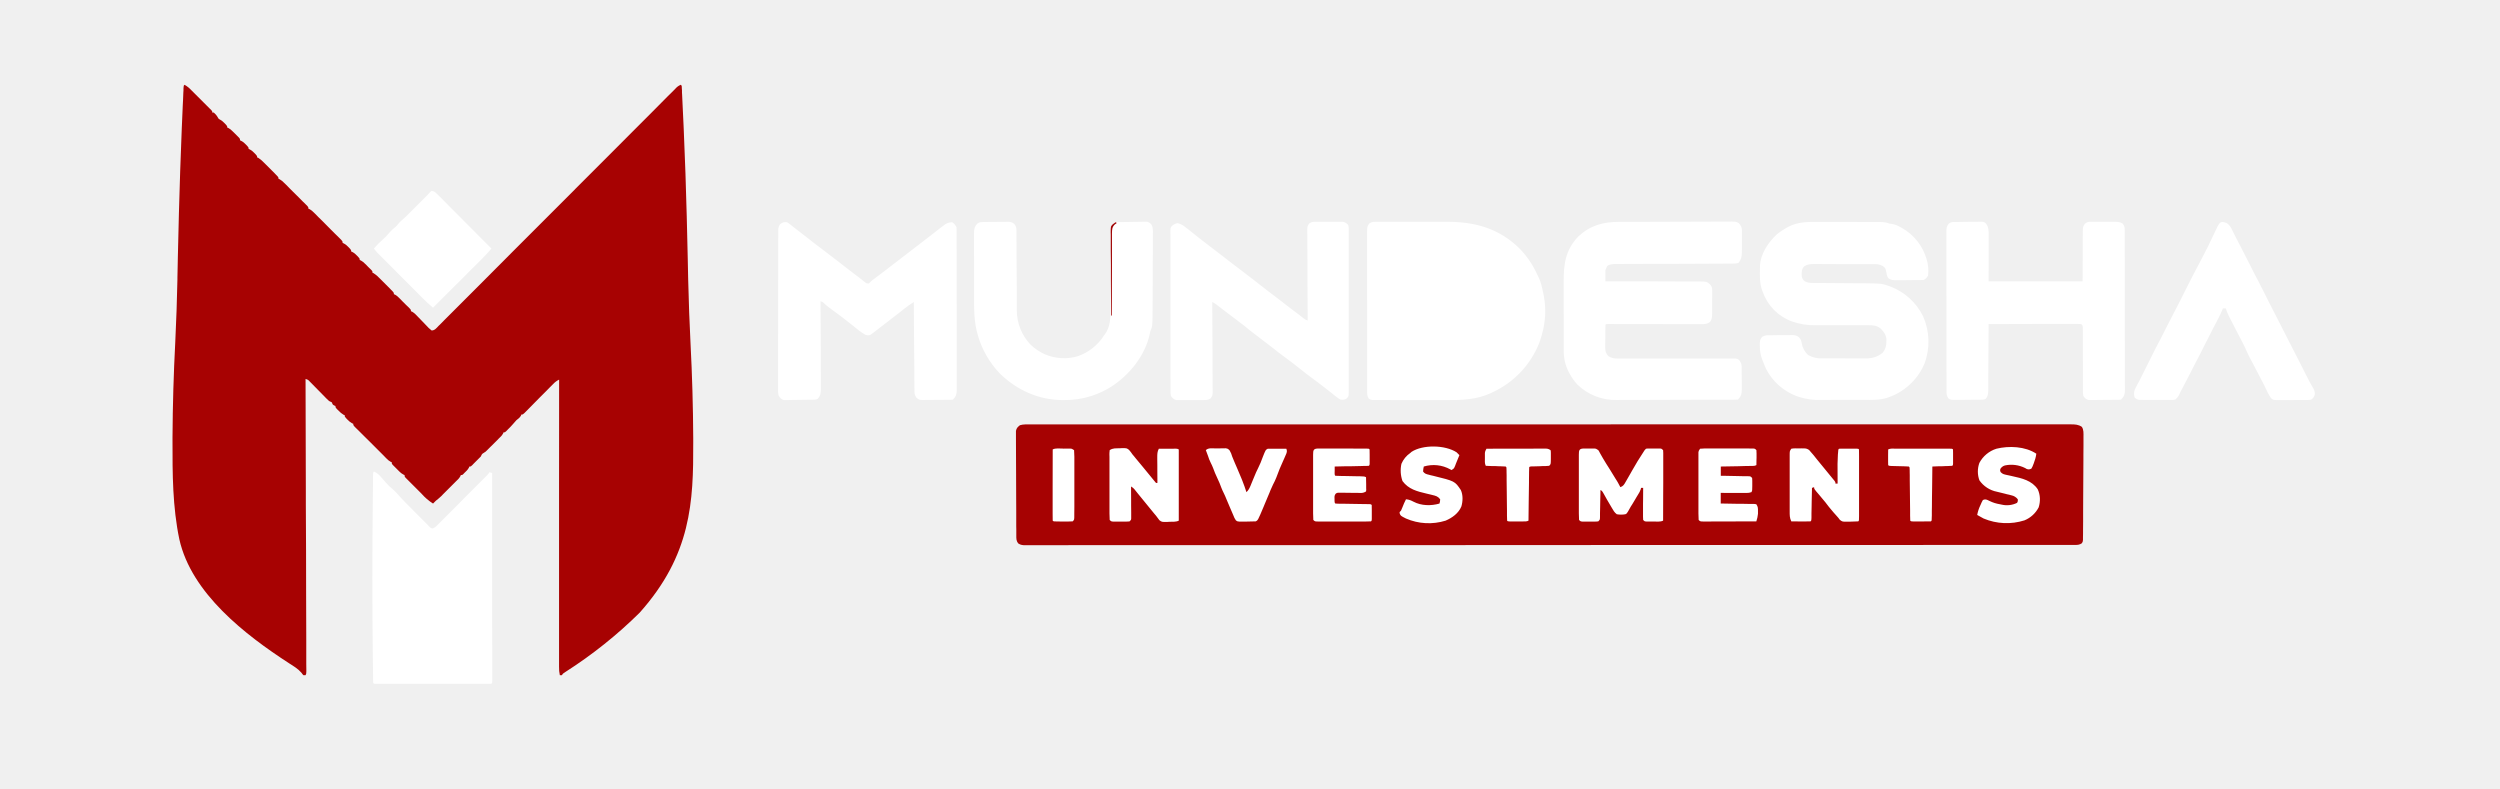
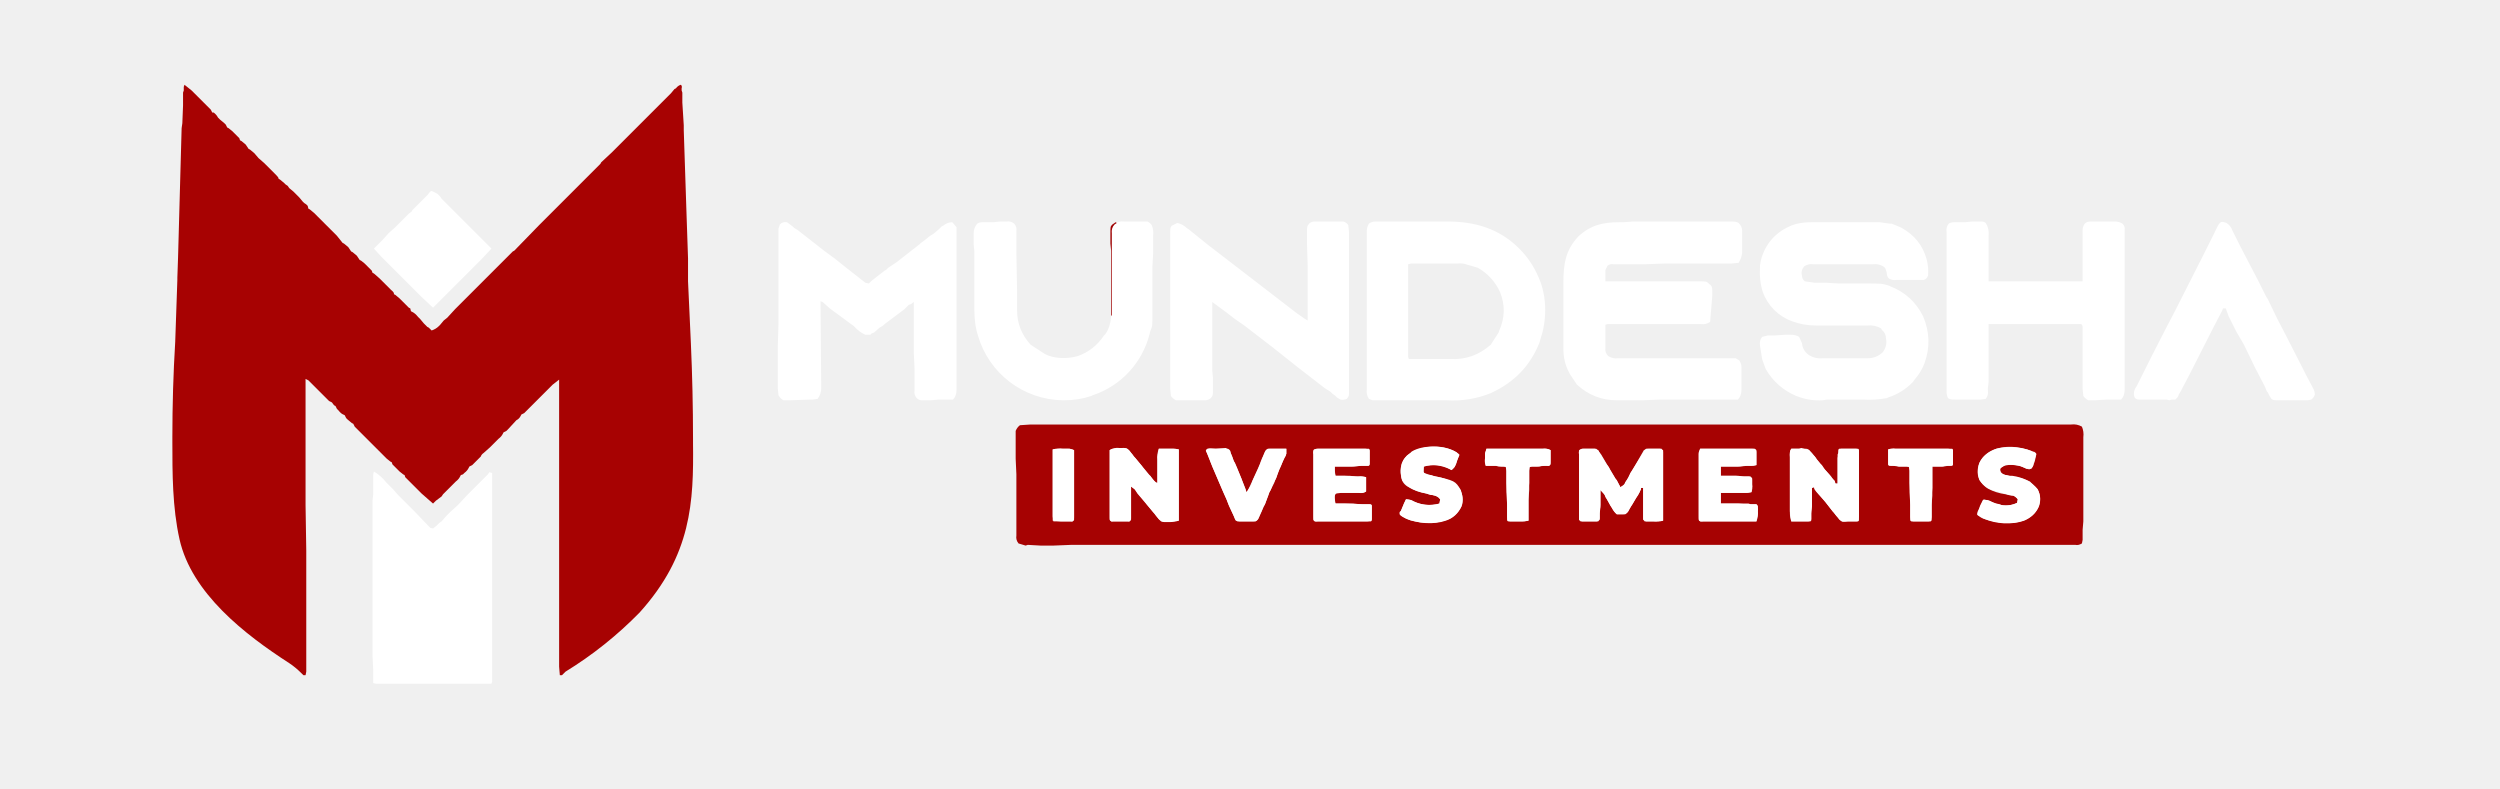
<svg xmlns="http://www.w3.org/2000/svg" viewBox="0 0 3510 1107">
-   <path fill="#a70202" d="M259 119c4 2.2 6.9 4.7 10 8l3.5 3.5L294 152l2.3 2.2c1.7 1.8 1.7 1.8 1.7 3.8h2a23 23 0 0 1 6 7.2c1 1.8 1 1.8 2.8 2.7 2.6 1.3 4.4 3 6.5 5.1l2 2.1c1.7 1.9 1.7 1.9 1.7 3.9l1.8.8c2.3 1.2 3.8 2.6 5.6 4.4l2 1.9 1.9 1.9 2 2 1.8 1.8 1.7 1.7c1.2 1.5 1.2 1.5 1.2 3.5l1.7.8c2.7 1.4 4.5 3 6.6 5.2l2 2.1c1.7 1.9 1.7 1.9 1.7 3.9l1.7.8c2.7 1.4 4.5 3 6.6 5.2l2 2.1c1.7 1.9 1.7 1.9 1.7 3.9l1.6.6a45 45 0 0 1 8.5 7.2l1.7 1.7 9.2 9.2 3.5 3.5 1.6 1.7c3.9 3.9 3.9 3.9 3.9 6.1l1.8.8a26 26 0 0 1 6.1 4.9l2.4 2.3 2.4 2.4 2.5 2.6 5.3 5.3 8.2 8.1 5.1 5.2 2.5 2.4 2.3 2.3 2 2c1.4 1.7 1.4 1.7 1.4 3.7l1.7.7c2.7 1.5 4.6 3.3 6.8 5.5l2.7 2.7 2.8 2.9 3 2.9 6.1 6.1 7.9 8 6 6 3 2.9 6.4 6.4c1.6 1.9 1.6 1.9 1.6 3.9l1.7.8c2.7 1.4 4.5 3 6.6 5.2l2 2.1c1.7 1.9 1.7 1.9 1.7 3.9l1.7.8c2.7 1.4 4.5 3 6.6 5.2l2 2.1c1.7 1.9 1.7 1.9 1.7 3.9l1.8.8c2.3 1.2 3.8 2.6 5.6 4.4l2 1.9 1.8 1.9 2 2 1.9 1.8 1.7 1.7c1.2 1.5 1.2 1.5 1.2 3.5l1.6.6a45 45 0 0 1 8.5 7.2l1.7 1.7 9.2 9.2 3.5 3.5 1.6 1.7c3.9 3.9 3.9 3.9 3.9 6.1l1.8.8c2.5 1.4 4.1 3 6.1 5l2.2 2.2 1.9 2 2.6 2.6 2.4 2.4 1.9 1.8 2 1.9 1.7 1.8c1.4 1.5 1.4 1.5 1.4 3.5l1.6.6c3.2 1.9 5.6 4.4 8.1 7.1l3.3 3.4 5.2 5.4 5 5.2 1.6 1.7 4.2 3.6c4.4 0 7-3.6 9.8-6.5l1.8-1.7 5.9-6 4.2-4.2 11.7-11.7 12.6-12.6 21.9-21.9 22.9-23 1.4-1.4 7.2-7.2 14.7-14.8 1.5-1.5 35-35 1.6-1.6 12.5-12.5 35.8-35.8 1.5-1.6 35-35 1.5-1.5 14.7-14.7 31.5-31.6 23-23 23.8-24 4.2-4.1 5.6-5.6 1.6-1.7a18 18 0 0 1 7.1-4.8c1.5 1.5 1.2 3 1.3 5.2l.2 2.7v3l.2 3.3.5 10.8 1.5 31.7q0 3.4.3 6.8a6464 6464 0 0 1 4.2 121.7l1.4 59.2.6 29 .1 3q1 43.4 3.2 86.7a2829 2829 0 0 1 3.8 133.7v5.5c.3 83.2-2.6 157.6-75.3 239A631 631 0 0 1 794.5 943c-4.4 2.8-4.4 2.8-5.5 5h-3a50 50 0 0 1-1.1-12V685.8L785 533a28 28 0 0 0-8.7 6.5l-1.4 1.4-3 3-4.6 4.7-10 10-11.4 11.6-7.4 7.5-2.5 2.5c-2 1.8-2 1.8-4 1.8l-.7 1.8c-1.7 2.8-3.7 4.1-6.3 6.2l-5.3 6q-3.2 3.7-6.7 7l-2.2 2.3C709 607 709 607 707 607l-.7 1.7c-1.7 3-3.8 5-6.3 7.3l-2.2 2.3-9.7 9.6-3.7 3.7a19 19 0 0 1-5.6 4.5c-2.4 1.2-2.6 2.5-3.8 4.9l-5 5-2.6 2.6-2.4 2.4-2.2 2.3C661 655 661 655 659 655l-.7 1.7c-1.7 3-3.8 5-6.3 7.3l-1.7 1.8C649 667 649 667 647 667l-.7 1.7c-1.7 3-3.8 5-6.3 7.3l-4 4-14 14-2.5 2.6a98 98 0 0 1-7.5 6.4l-4 4a73 73 0 0 1-16.3-14l-12-12-4.5-4.5-2.2-2.2-2-2-1.8-1.8C568 669 568 669 568 667l-1.8-.8a23 23 0 0 1-5.7-4.4l-1.8-1.8-2-2-2-2-1.8-1.8-1.7-1.7C550 651 550 651 550 649l-1.8-.8a22 22 0 0 1-5.6-4.5l-1.7-1.7-1.9-2-5-5-3.2-3.2-1.6-1.6-10.6-10.6-7.5-7.4-5.4-5.4-2.8-2.8q-1.4-1.2-2.7-2.6l-2.4-2.4c-1.8-2-1.8-2-1.8-4l-1.7-.7a28 28 0 0 1-6.6-5.3l-2-2.1C484 585 484 585 484 583l-1.7-.7a31 31 0 0 1-7-5.8l-2.5-2.4C471 572 471 572 471 570l-2-.8c-2-1.2-2-1.2-3-4.2l-4-2-3.2-3-1.8-1.8-1.9-2-2-2-16.3-16.6-1.8-1.8-1.5-1.6C432 533 432 533 429 532v2.7l.4 155.4v18.7l.3 64 .1 61.6.2 64.3v33.8l.1 6.8v3.8c-.1 2.9-.1 2.9-1.1 4.9h-3c-1.3-1.4-1.3-1.4-2.7-3.4-4.9-5.7-11.2-9.4-17.5-13.4-61.4-39.8-137-98.1-154-174-9.5-45.2-9.7-92.1-9.6-138v-5.5q.4-67 3.9-134 2.1-43.5 3-87V390l.6-29 1.5-61.9q1.6-59.4 4-118.7l.3-6.8 1.1-25.6.4-7.6.4-10.3.2-3v-2.8l.2-2.4c.2-1.8.2-1.8 1.2-2.8" />
-   <path fill="#a60202" d="M1447 595.9h625l211.5-.1h624.3c5.5 0 10.4.2 15.1 3.5 2.8 4 2.3 9.5 2.3 14.2v12.8l-.1 12.3v7.7l-.3 51.8-.1 21.4v12.8l-.1 12v4.5l-.1 6v3.4c-.4 2.8-.4 2.8-1.7 4.6-3 2-5.5 2.3-9 2.3H2746l-134.2.1h-331.6l-371 .2h-405.5l-24.8.1h-38.7c-4.2 0-6.6-.1-10.3-2.3-3.2-3.6-3-6.8-3-11.4v-8.4l-.1-4.6v-20.2l-.1-21.6-.1-31-.1-21.7-.1-29.7V605c.8-4 2.4-5.5 5.6-8 4.9-1.5 10-1.1 15-1.1" />
-   <path fill="#fff" d="M1930.6 311.4h101.7c39 0 72.8 9.6 101 37.4a126 126 0 0 1 24.9 36.5l2 4.1c3.4 6.8 4.8 14.2 6.4 21.6l1 5a116 116 0 0 1-2.6 53l-.8 3q-1 3.6-2.2 7l-1 2.7a128 128 0 0 1-66 69.3l-2 1c-19.7 9.1-40.7 9.9-62 9.7h-73l-9-.1h-22.5c-2.5-.6-2.5-.6-4.8-2-2.6-4-2.3-7.6-2.2-12.2v-95.1l-.1-34.8V324c0-4.3.2-6.3 2.8-10a12 12 0 0 1 8.4-2.5M525 662c6.9 2.8 11.6 9.9 16.5 15.3q4.8 5.5 10.4 10 3.3 3 6.2 6.2c7.2 8.4 15.2 16.1 23 24l18 18.1 4.8 4.9c2.1 1.5 2.1 1.5 4 1.3 2.4-1 3.6-2 5.5-3.8l2-2 2-2 2.3-2.3 7.3-7.4 5-5 10.7-10.7 13.7-13.8 10.5-10.5 5-5 7-7.1 2.2-2.1 2-2 1.6-1.7c1.3-1.4 1.3-1.4 2.3-3.4l4 1v215.5l.1 27.2V957c-.1 2-.1 2-1.1 3l-6.4.1H527.7c-2.7-.1-2.7-.1-3.7-1.1l-.2-5.8v-3.8l-.1-4.3v-4.5l-.3-20.8q-1.2-108.6 0-217l.1-8.8.2-13.3v-11.4l.1-3.6c.2-2.7.2-2.7 1.2-3.7m1748.2-350.5h29.1l61.6-.2a4351 4351 0 0 1 60.3-.2c13.1-.1 13.1-.1 17.2 2.3 2.7 3 4.3 6.1 4.3 10.2v22.9l-.1 5.7v2.6c-.1 5.9-1.1 9.4-4.6 14.2-3.5 1.2-6.3 1.1-10 1.1h-9.4l-5.2.1h-11.2l-17.6.1-50.2.2h-27.7l-17.5.1h-11l-5 .1h-10.8c-3.3.3-5.5.8-8.4 2.3-1.3 2-1.3 2-2 4l-1 2v16h2.2a13366 13366 0 0 1 112.8.2h17.1c9.9.1 9.9.1 14.2 3.5 2.5 2.6 3.6 4.5 3.6 8.2v8.8l-.1 16.4v9.3c-.2 4.6-.3 7-3 10.7-4.2 3-7.5 3-12.6 3H2354l-29.6-.1h-54.5l-5.9-.1h-6.6c-2.3.1-2.3.1-3.3 1.1l-.2 8.2v7.8l-.2 13.1v2.4c0 5.3.8 8.4 4.4 12.5 4.6 2.8 8 3.4 13.4 3.4h165.4c3.2.6 3.2.6 5.6 3 2 3.2 2.7 5 2.8 8.7v8.1l.1 6 .1 9v8.6c0 6.2-1 9.7-5.4 14.2l-7 .2h-39.4l-25.6.1-36.7.1-25.8.1h-29.9l-5.3.1a77 77 0 0 1-56-21.9A74 74 0 0 1 2204 525l-1.2-2a65 65 0 0 1-7.3-32.5v-23.1l-.1-42v-29.3c-.2-25 2.5-45.4 20.6-64.1 16.7-15.6 34.8-20.5 57.2-20.5m284.2.1h42.4l17.9.1h21.3c5.1 0 9.2.4 14 2.3l3.4.4c4.4.7 7.8 2.3 11.8 4.5l2.2 1.2A74 74 0 0 1 2705 364a56 56 0 0 1 2 23c-1.8 2.7-3 4.5-6 6l-4.4.2h-8.7l-6.4.1-9.8.1h-9.2c-4.3 0-6.8 0-10.6-2.3-2.4-2.6-2.8-4.5-3.3-8-1.4-6.6-1.4-6.6-4.7-9.3-4.9-3-8.6-3-14.2-3h-51.2l-20.4-.1h-12c-5.1 0-8.7.5-13.1 3.3-3.7 3.9-3.5 8.3-3.4 13.4.5 3.6 1.6 5.3 4.4 7.6 4.5 2.4 8.8 2.3 13.8 2.3h11.4l6 .1 16 .1 25.7.2h8.8c26 .3 26 .3 36.2 3.8l2.3.8A85 85 0 0 1 2700 444a88 88 0 0 1 2.1 66.2A80 80 0 0 1 2688 533l-2.5 2.7A84 84 0 0 1 2651 558l-2.2.8c-10.6 3.1-21.4 2.7-32.4 2.6h-37.8l-13.5.1h-6.5a91 91 0 0 1-33.6-4.5l-3.2-1.1a80 80 0 0 1-42.5-38.4L2475 507l-1-2.5a54 54 0 0 1-3.2-19.2c-.1-4.9-.2-8.4 3.2-12.3 2.9-1.7 5-2.3 8.4-2.3h5.4l2.9-.1 15.3-.1h6l2.7-.1c4.4 0 7.4.2 10.9 3 2.7 2.9 3.3 4.5 4 8.4a29 29 0 0 0 8.9 16.6 36 36 0 0 0 20.8 4.7h24.3l13.1.1h25.6c8-.5 14.7-2.8 21-8 5-6.2 5.3-11.8 5.2-19.5-.7-5.4-2.9-8.8-6.5-12.7l-1.3-1.5c-5.5-4.7-11.4-5-18.3-4.9h-72.8a93 93 0 0 1-34-5.4A68 68 0 0 1 2475 410l-1-2.5c-3.7-10.2-3.2-20.8-3-31.5v-2.7c.8-17.2 11.6-32.9 23.7-44.3q6.2-5.1 13.3-9l2.5-1.4c14.8-8 30.6-7 47-7M1105 312q4.2 2.6 8 5.9l2.3 1.8 4.6 3.6 8.8 6.8 13.4 10.5q7.6 6 15.4 11.7l14.1 10.8 2.7 2 12.8 10 13 10q7.7 5.7 15.2 11.8c1.7 1.1 1.7 1.1 4.7 1.1l4-4a199 199 0 0 1 10.3-7.7l9.8-7.5 3.3-2.5 8.1-6.3 3.3-2.5 32.5-25 1.6-1.2 3.2-2.5 9.6-7.4 4.8-3.7 7.6-6 4.3-3.3 2-1.5c4-3.2 7.2-4.9 12.6-4.9a20 20 0 0 1 6 7l.1 9.1v19.6l.1 18.8v54.9l.1 69v56.8c0 6-1 9.4-5.3 13.8-2 .3-2 .3-4.5.3h-6l-3.2.1h-6.7l-10.2.1h-6.5l-3 .1c-7.2 0-7.2 0-11-3-2.6-3.6-3-5.4-3-9.8v-3.3l-.1-3.7V538l-.1-10.5v-10.9l-.2-20.6-.2-23.6-.3-48.4-4.3 2.9-2.5 1.6a87 87 0 0 0-6.7 5q-7.7 6.3-15.7 12.3l-11.6 9-2.4 1.8-4.5 3.5-8.7 6.7-2.3 1.7-2.1 1.5c-2.8 1.3-4.3.9-7.2 0-5.8-3.1-10.9-7.4-16-11.6a791 791 0 0 0-33.8-25.8q-5.5-4-10.2-8.6l-3-1v2a15942 15942 0 0 1 .5 116.3v3.6c0 6.3-.1 10.4-4.5 15.1-2.4 1.2-3.9 1.2-6.5 1.2h-3l-29.6.4-3 .1h-5.5c-3.6-1-5.6-3.5-7.4-6.7q-.9-4.8-.6-9.7v-58.2l.1-33.2v-44.7l.1-34.5v-37l.1-9.3V321c.4-2.4 1-4 2.3-6 3.4-2.6 5.7-3.7 10-3m740.8-.6h39.9c3.4.8 4.9 2 7.3 4.6.8 3.2.7 6.3.6 9.6v224.6c0 6.2 0 6.2-3 9.4-3.2 1.7-5 2-8.6 1.4-2.5-1.4-2.5-1.4-5-3.3l-2.9-2.2-3.1-2.5-3.4-2.7-7.1-5.6-12.2-9.3Q1834 525 1820 513.7q-7.5-6-15.4-11.7-9.6-7-19-14.6l-20.9-16a427 427 0 0 1-18-14.2l-12.7-9.7-13-9.8c-15-11.7-15-11.7-19-13.7v2l.4 73.2V520l.1 11v12.3l.1 3.7c0 8.2 0 8.2-2.8 12.2a12 12 0 0 1-7.7 2.4l-2.9.1h-37.8c-3.7-1-5-2.7-7.4-5.7q-.9-4.7-.6-9.6v-12.6l-.1-7V337.9q-.1-4.7 0-9.3l-.1-2.8c.1-5.9.1-5.9 2-8.5 2.7-2.2 4.7-3.3 8-4 5.5 1 8.8 3.8 13 7.1l2.6 2q7.8 6 15.4 12.3 5.1 4.1 10.4 8 12.3 9.2 24.4 18.7 9.4 7.5 19 14.6a2807 2807 0 0 1 42.2 32.6l9.9 7.5 10.2 7.8q10.2 8.1 20.9 16l2.4 1.8 7.3 5.7c2.1 1.6 2.1 1.6 5.1 2.6v-2l-.3-49.8v-24l-.2-32v-12.4l-.1-3.7c0-8.3 0-8.3 2.8-12.4 2.9-1.8 4.3-2.3 7.6-2.3m897.8.3h2.8l12.6-.2 10-.1h6.3l3-.1c6.7 0 6.7 0 9.4 1.9 4.7 5.1 4.4 11.4 4.4 18v28.7l-.1 35.1h132l.2-50.9V332l.1-7.3v-2.1c.1-3.8.6-5.5 3-8.5 2.8-2.2 4-2.7 7.5-2.7h34.6c4.3.1 7 .2 10.7 2.4 2.6 3 3 5.4 3 9.2v24.8l.1 18.8v88.9l.1 35v44.8l.1 12c0 6-1 9.3-5.4 13.7-2 .3-2 .3-4.6.3h-5.9l-3.2.1h-6.7l-16.7.2h-8.5c-3.7-1-5.1-2.5-7.4-5.6q-.9-4.7-.6-9.6v-36.5l-.1-37.7v-8.7c0-6.3 0-6.3-2.3-8.5-2.3-.2-2.3-.2-5.2-.2H2864l-23.6.1-48.4.1v3.8l-.5 77.1V548c-.1 4.8-.3 8.1-3.5 12-2.4 1.2-3.9 1.1-6.6 1.2h-9.1l-6.7.1-10.3.1h-9.5c-7.2 0-7.2 0-10.4-2.2a15 15 0 0 1-2.5-9.2v-24.8l-.1-18.8v-88.9l-.1-35v-56.7c0-4.8.2-8 3.3-11.8 3.1-2.1 4-2.3 7.6-2.3m-1364.1 0h5.7l3-.1h6.4l9.8-.1h6.2l2.9-.1c4.7 0 6.8 0 10.6 3 2.6 3.6 3 5.2 3 9.6v10.3l.1 8v12.5l.4 55.4v25.6A70 70 0 0 0 1447 484a72 72 0 0 0 20 13.4 68 68 0 0 0 46 2.8 71 71 0 0 0 37-29.2l1.6-2.1c7.2-9.8 7.8-23.5 7.8-35.1V326.7c0-8.8 0-8.8 3-11.9l2.6-1.8 1-1 4.3-.2h2.9l29-.4 3-.1h5.4c3 .9 4.6 2.2 6.4 4.6 2.2 4.6 1.7 9.8 1.6 14.7V356l-.2 18.4v25.9l-.1 18v4.3l-.1 14.3v3.6c-.2 17.6-.2 17.6-3.2 24.6l-.8 4c-6.6 30.3-28 56.7-53.5 73.5-8.5 5.4-17 9.4-26.5 12.7l-2.1.7a120 120 0 0 1-38 5.7h-2.1c-33.9-.1-64.4-14-88.4-37.5a129 129 0 0 1-30.5-52.8c-5.8-18.7-5.6-38.5-5.5-57.8v-44.2l-.1-16.8v-24.2c0-6.1.4-9.7 4.5-14.3 3.1-2 3.9-2.3 7.5-2.3M3126 313c4.3 2.8 5.8 5.5 8 10q5.8 11.9 12 23.5 6.7 12.7 13 25.5 5.8 11.8 12 23.3 5.7 10.8 11 21.7l1.5 3 3.3 6.6q5 10 10.2 19.9 6.7 12.7 13 25.5 5.3 10.8 11 21.5 6.7 12.7 13 25.5l2 4 2 4a225 225 0 0 0 9.3 17.2 16 16 0 0 1 2.7 9.6 12 12 0 0 1-5 7.2c-2.5.5-2.5.5-5.3.6h-10.3l-19 .1h-10.7c-7.7 0-7.7 0-10.5-2-1.3-1.5-1.3-1.5-3.2-4.7l-2-3.6-.9-1.9-1-2-2-4.2-1-2.1-5.3-10.2-7.8-15q-4-8-8.4-15.9l-7-15.1-1-2q-4.5-8.9-9.1-17.5l-10-19.4-1-2a71 71 0 0 1-4.5-11.1h-4l-1.2 2.9c-3.4 8-7.6 15.6-11.6 23.2q-6.8 12.9-13.2 25.9-6.3 12.8-13 25.4-4 7.6-7.8 15.3l-9.8 18.8-1.2 2.3-1.2 2.2-2.5 5.3a21 21 0 0 1-5.5 6.7c-2.5.5-2.5.5-5.3.5h-39.3l-3.1-.1h-2.8a10 10 0 0 1-6.5-3.4c-1.7-6.5-.6-10 2.6-15.7l2.2-4.3 1.2-2 4-8 4.9-9.7 1-2 2-4.1 5-10q6.6-13.4 13.7-26.7l8.3-16.4 10.6-20.6q7.5-14.2 14.5-28.5 11.8-23.6 24.3-47a635 635 0 0 0 17-34.3c8.6-18.5 8.6-18.5 17.7-15.7M606 268c3.4.4 5.1 1.8 7.5 4.2l2 2 2.3 2.3 2.4 2.3 13 13.2 12.7 12.7 14.4 14.5L690 349q-6.5 7.7-13.7 14.8l-2.2 2.2-7.3 7.3-5.1 5-13.3 13.4-13.7 13.6L608 432a204 204 0 0 1-16-14.8q-3-3.2-6.4-6.5l-4.5-4.5-11.8-11.8-12-12-19.4-19.5-1.8-1.8-1.6-1.6-4.3-4.3q-2.9-3-5.2-6.2 5.5-6.7 12.1-12.4a71 71 0 0 0 9.2-9.5q4-4.7 8.9-8.4c1.8-1.7 1.8-1.7 3.8-4.2 2.4-3 5.1-5.3 8-7.8q3.7-3.2 7-6.7l3.5-3.5 1.7-1.7 21-21q2.1-2.1 4-4.4zm1617.9 361.7h14.8c2.3.3 2.3.3 5.3 2.3 1.2 1.8 1.2 1.8 2.3 4q4.2 7.6 8.8 15l3.5 5.5 1.7 2.7 7.9 12.9 1.4 2.2 1.3 2.1 1 1.8q1.7 2.9 3.1 5.8c4-1.5 5.2-3.5 7.2-7.1l1.8-3.1 1.9-3.3 3.6-6.3 1.8-3.2a419 419 0 0 1 16.3-26.7c1.4-2.3 1.4-2.3 3.4-4.3 2.2-.3 2.2-.3 5-.3h14.8c2.2.3 2.2.3 4.2 2.3.2 1.8.2 1.8.2 4v42l-.1 17.9-.1 35.1c-4.1 2-9.5 1.2-14 1.2h-9.6c-2.4-.2-2.4-.2-4.4-2.2-.2-2-.2-2-.2-4.4v-18.2l.1-6.5.1-15.9h-3l-.3 1.6a30 30 0 0 1-4 8q-.8 1.6-2 3.3l-2 3.4-4 6.7-2 3.1-4 7.1c-1.7 2.8-1.7 2.8-3.7 3.8q-6 1.1-12 0c-3.3-2.4-5-5.5-7-9l-2-3.4a426 426 0 0 1-9.4-16.4l-1.4-2.4c-1.2-1.8-1.2-1.8-3.2-2.8v3.8l-.3 14-.1 6.1-.2 8.7v5.3l-.1 2.3c-.3 1.8-.3 1.8-2.3 3.8-2.5.3-2.5.3-5.6.3h-16.9c-2.5-.3-2.5-.3-4.5-2.3q-.3-4.6-.3-9.2v-82.4c0-6.4.5-8.6 7.2-8.7m-652.2-.3 3-.2c7.1-.1 7.1-.1 10.4 2.4q2.7 3 4.9 6.4l2.3 2.7 2 2.5 10.3 12.4 15 18.3q1.5 2.1 3.4 4.1h2v-3.9l-.1-14.2v-6.2l-.1-8.8v-2.8c0-4.5 0-8 2.2-12.1h20.1l3.3-.1c2.6.1 2.6.1 4.6 1.1v100c-4 2-8.8 1.4-13.2 1.6l-3.1.2c-7.5.1-7.5.1-10.9-2.4q-2.5-3-4.8-6.4l-2.2-2.6-1.9-2.3-21.7-26.6-2.4-3-2-2.5c-1.8-2-1.8-2-4.8-4v1.8l.1 18.2v6.8l.1 9.7v8.5c-.2 2-.2 2-2.2 4-2.6.3-2.6.3-5.8.3h-17.6c-2.6-.3-2.6-.3-4.6-2.3q-.3-4.5-.3-9.2v-79.6l-.1-2.8c0-2.5 0-2.5.4-6.4 4.4-3 8.6-2.5 13.8-2.6m943.2.6c3.6-.7 7.2-.5 10.8-.4l3-.1c7.3 0 7.3 0 11.1 2.2l6.4 7.4 2.3 2.9 2.4 3 4.5 5.5 2.3 2.8 4.5 5.5 6.7 8.2 2.3 2.8 2.3 2.8 2 2.4c1.4 2 1.4 2 1.4 4h3v-2.5c-.2-27.4-.2-27.4.4-38.3l.2-2.2c.3-4.9.3-4.9 1.4-6l6-.1h18.4c2.6.1 2.6.1 3.6 1.1l.1 9.3v84.2c0 6.4 0 6.4-1.1 7.5l-11.2.4h-3.2c-7.8.2-7.8.2-11.4-2.5l-2.2-2.9-3-3.4-3.4-3.8-1.7-2q-5.3-6.1-10-12.5l-9-10.8c-6.9-8-6.9-8-6.9-10.5l-3 1v1.7l-.4 17.9-.1 6.7-.2 9.5v5.9l-.1 2.4c-.2 1.9-.2 1.9-1.2 2.9l-6 .1h-11.5l-9.5-.1c-2.4-4.7-2.3-9-2.3-14.1v-78.6c0-6 0-6 2.3-9.3m-128 0q3.7-.4 7.3-.4h50.2l12.2.1h2.2c4.9 0 4.9 0 7.1 2.3.2 2.1.2 2.1.2 4.8v5.8l-.1 3-.1 7.4c-2.4 1.2-4 1.2-6.6 1.2h-3l-3.1.1h-3.2l-10.2.3-23.9.4v13h3.8l20.1.4 8.7.2h5.3l2.3.1c1.8.3 1.8.3 3.8 2.3.2 1.8.2 1.8.2 4v7.5c0 6.2 0 6.2-1.2 8.5-2.7.9-4.2 1.1-7 1.1h-22l-14.1-.1v15h4.6l16.7.3h7.2l10.4.2h6.3l2.7.1 2.1.4c2.4 3.6 2.3 5.4 2.3 9.7v3.7a48 48 0 0 1-2.3 10.6l-30.8.1H2407l-5.3.1h-9.5c-5 0-5 0-7.3-2.2l-.3-9v-86.1c.3-1.9.3-1.9 2.3-4.9m-536-.3h27.6l24.2.1h14.3c4.8 0 4.8 0 5.9 1.2l.1 7.9v12c-.1 2.1-.1 2.1-1.1 3.1l-4.5.2h-3l-3.1.1-13.5.3h-6.9l-17 .4v6l-.1 3.3c.1 2.7.1 2.7 1.1 3.7l9 .3h2.7l20.2.4h2.6c6.3.2 6.3.2 8.5 1.3l.2 9.9v5.5l.1 2.5-.3 2.1c-3.9 2.6-7 2.2-11.5 2h-5.1l-8.1-.1-7.8-.1h-2.4c-5.7-.1-5.7-.1-7.8 1.5-1.9 2.5-1.6 4.3-1.5 7.3v3c.2 2.4.2 2.4 1.2 3.4l4.7.2h6.3l3.4.1 24.6.4h3.3l3 .1h2.7c2 .2 2 .2 3 1.2l.1 7.9v12c-.1 2.1-.1 2.1-1.1 3.1l-7.3.2h-66.4c-5 0-5 0-7.3-2.2q-.3-4.5-.3-9.2v-82.4c0-6.5.5-8.6 7.4-8.7m194 5.3 4 4-4.9 12-1 2.7-1 2.3c-1.1 2-1.1 2-4.1 4l-1.8-1a48 48 0 0 0-37.2-4c-.7 3.3-.7 3.3-1 7 2.1 3 4.5 3.7 8 4.5l3 .8 3.1.7c30.5 7.5 30.5 7.5 38.9 20 3.2 7 2.9 15.8.8 23-4 9.7-12.9 16-22.2 20a80 80 0 0 1-55.6-3c-7.5-3.8-7.5-3.8-8.8-7l-.2-2 2-2 2-4.7a105 105 0 0 1 5-11.3c4.1.3 7 1.5 10.6 3.4 11 5.8 24.6 6 36.4 2.6.8-2.7.8-2.7 1-6-3-4-6.1-4.9-10.9-6l-2-.5-6.3-1.5c-13.2-3.1-25.2-6.1-33.7-17.6a44 44 0 0 1-1.5-24.2A35 35 0 0 1 1980 636l1.8-1.6c15.9-10.4 47.1-9.8 63.2.6m814 2c-.6 5-2 9.2-3.7 13.8l-.8 2c-.7 2-.7 2-2.5 5.2-2.7 1.2-4 1.4-6.8.3l-1.8-1.1a43 43 0 0 0-28.6-3.7 11 11 0 0 0-6.4 5c-.4 2.5-.4 2.5.7 4.5 2.6 2.7 4.7 3 8.2 3.8l3.8.8 4 .9c13.7 3 27.7 6.1 35.9 18.5 3.7 8 3.9 17 1.3 25.3a39 39 0 0 1-20 18.3 83 83 0 0 1-57.3-2.6l-9-5a53 53 0 0 1 4.3-13.3l1-2.2c.8-2 .8-2 2.7-5.5 2.7-1 3.7-1.1 6.5 0l2.7 1.3c4.9 2.4 9.4 3.8 14.8 4.7l2.4.5a32 32 0 0 0 21.6-2.5c1.2-2.4 1.2-2.4 1-5a15 15 0 0 0-9.1-5.6l-3-.8-3.2-.7-3-.8-11-2.7a39 39 0 0 1-24.6-16 36 36 0 0 1-.1-24.4 41 41 0 0 1 24-20c17.6-4.3 40.4-3.4 56 7m-1151.7-7.4 13.6-.2c3.1.6 3.1.6 5.5 3q2.4 4 3.6 8.6l2.4 5.8 1.2 2.9 3.3 7.6q3.3 7.3 6.2 14.7l1 2.5q3.3 8.3 5.9 16.5c3-2.8 4.3-5.6 5.9-9.4l.8-2 2.3-5.6c4.8-11.6 4.8-11.6 7.5-17q3.6-7.2 6.3-15c4.1-10.4 4.1-10.4 7.2-12h26c1.1 2.8 1 4 0 6.9l-1.4 3.2-1.6 3.7-1.7 3.8-3.2 7.3-1.6 3.7q-2.5 6-4.6 12-2 5-4.6 9.8l-3.6 8-1.3 3.3-1.4 3.3-5.5 13.1-1.4 3.4c-8 19-8 19-11.1 20.5q-6.4.3-13 .3h-10.3c-2.7-.3-2.7-.3-4.5-1.7a29 29 0 0 1-3.6-7.1q-2.4-6-5.2-12.1l-4.5-10.6q-1.7-4.4-3.8-8.6c-2.4-4.6-4-9.3-5.9-14.1q-1.5-3.7-3.2-7.1-3.3-6.8-5.8-13.9a80 80 0 0 0-3.4-7.5 59 59 0 0 1-3.8-9.6l-3-8c3.6-3.6 9.4-2.4 14.3-2.4m379.7.4 33.9-.1h30.9l5.8-.1h10.5c3.8 0 5.6 0 8.9 2.2.4 2 .4 2 .4 4.5v8.3c-.1 7-.1 7-2.4 9.2-2.7.3-2.7.3-6 .4h-3.7l-3.9.2-7.5.2h-3.3c-2.6.2-2.6.2-3.6 1.2l-.2 7v2.2l-.1 7.3v5l-.2 13.3-.2 13.6-.3 26.6c-2.8 1.4-5 1.1-8 1.1h-18.4c-2.6-.1-2.6-.1-3.6-1.1l-.2-7v-7l-.1-7.5-.2-18.7-.2-15.8v-7.5l-.1-4.5v-2.1c0-4.8 0-4.8-1.2-5.9l-6.2-.3-3.8-.1-4-.2h-4.1l-9.9-.4c-1.7-3.4-1.2-7.2-1.2-10.9v-7c.2-2.4 1-4 2.2-6.1m574.3-.1h74c5.6 0 5.6 0 6.7 1.1l.1 4.9v15c-.1 2.1-.1 2.1-1.1 3.1q-3 .3-6.2.3l-3.8.1-4 .2h-4.1l-9.9.4v2.9l-.3 26.8-.2 13.7-.1 13.3-.1 5.1v7.1l-.1 2.1c0 4.9 0 4.9-1.2 6l-10 .1h-15.3c-2.7-.1-2.7-.1-3.7-1.1l-.2-7v-7l-.1-7.5-.2-18.7-.2-15.8v-7.5l-.1-4.5v-2.1c0-4.8 0-4.8-1.2-5.9l-6.2-.3-3.8-.1-4-.1-7.8-.2-3.5-.1c-2.7-.2-2.7-.2-3.7-1.2l-.1-5v-9.2l.1-7.8c3.2-1.6 6.8-1.1 10.3-1.1m-1168.9 0 3.5-.1h6.5c2.6.2 2.6.2 5.6 2.2q.4 4.5.4 9.2v70.5l-.1 9.1v2.8c0 6.2 0 6.2-2.3 8.4-2.7.2-2.7.2-6 .2h-11.4c-9.5 0-9.5 0-10.6-1.2l-.1-9.3v-37.1l.1-53.6c4.2-2.1 9.8-1.2 14.4-1.2" />
-   <path fill="#9f0202" d="m1566 312 2 1-3 2.3c-3.7 3.7-3.7 7.1-3.8 12.3v47.1l-.1 22.3-.1 46h-1l-.3-48.6v-22.6l-.2-19.7V330l-.1-3.4c0-8.7 0-8.7 3-11.8l2.6-1.8z" />
+   <path fill="#a70202" d="m259 119 10 8 4 4 21 21 2 2 2 4h2q4 3 6 7l3 3 6 5 2 2 2 4 2 1 5 4 2 2 2 2 2 2 2 2 2 2 1 3 2 1 6 5 4 6 2 1 6 5 6 7 8 7 2 2 9 9 3 3 2 2q5 5 4 6l2 1 6 5 2 2 3 2 2 3 6 5 8 8 5 6 2 2 3 2 2 2 1 4 2 1 6 5 3 3 3 3 3 3 6 6 8 8 6 6 3 3 8 10 2 1 6 5 4 6 2 1 6 5 4 6 2 1 5 4 2 2 2 2 2 2 2 2 2 2 1 3 2 1 8 7 2 2 9 9 3 3 2 2q5 4 4 6l2 1 6 5 2 2 2 2 3 3 2 2 2 2 2 2 2 1 1 4 2 1q4 2 8 7l3 3 5 6 5 5 2 1 4 4q6-2 10-6l2-2 5-6 5-4 11-12 13-13 22-22 23-23 1-1 7-7 15-15 2-1 35-36 1-1 13-13 35-35 2-2 35-35 1-2 15-14 32-32 23-23 24-24 4-4 5-6 2-1q3-4 7-5 2 2 1 5v3l1 3v14l2 32v7l4 121 2 59v32l4 87q3 67 3 134v5c1 84-2 158-75 239q-47 48-104 83l-5 5h-3l-1-12V533l-9 7-1 1-3 3-5 5-10 10-11 11-8 8-2 2-4 2-1 2q-2 4-6 6l-12 13-2 2-4 2-1 2q-2 4-6 7l-2 2-10 10-9 8q-3 2-4 5l-5 5-3 3-2 2-2 2-4 2-1 2q-2 4-6 7l-2 2-3 1-1 2q-2 4-6 7l-4 4-14 14-2 3-8 6-4 4-16-14-12-12-5-5-2-2-2-2-2-2-1-3-2-1-5-4-2-2-2-2-2-2-2-2-2-2-1-3-2-1-5-4-2-2-2-2-5-5-3-3-2-2-10-10-8-8-5-5-3-3-3-3-2-2-2-4-2-1-6-5-2-2-2-4-2-1q-3-1-7-6l-2-2-2-4-2-1-3-4-4-2-3-3-2-2-2-2-2-2-16-16-2-2-2-2-4-2v177l1 64v170l-1 5h-3l-3-3q-8-8-17-14c-62-40-137-98-154-174-10-45-10-92-10-138v-5q0-68 4-134l3-87v-3l1-29 5-181 1-7 1-25v-18l1-3v-5z" />
+   <path fill="#a60202" d="M1447 596h1461q8-1 15 3 3 7 2 15v118l-1 12v14l-1 5q-5 3-9 2H1504l-25 1h-18l-18-1-3 1-10-3q-4-5-3-11v-86l-1-22v-39q2-5 6-8zm528 44q-11 12-8 28 1 10 9 15 13 8 27 10l3 1 5 1c8 2 8 2 11 6l-1 6a51 51 0 0 1-40-5l-7-1-3 6-1 3-5 12a41 41 0 0 0 22 10q25 6 49-4 12-7 17-20 3-13-6-25-14-12-32-14l-16-5v-9a46 46 0 0 1 39 5q5-4 7-10l1-4 1-3 2-5c-20-16-55-14-74 2m809 2q-9 11-7 25 3 12 14 19 11 6 25 8l8 2h3q4 2 6 5l-1 5q-15 7-31 1l-8-4-8-2-3 7-1 2c-5 9-5 9-5 12q4 5 11 7c18 5 40 9 58 0q13-6 18-19 4-13-3-24l-8-8-2-2q-10-5-21-6l-3-1-10-2-3-1q-3-1-5-5 0-3 2-5c8-5 18-3 26-2l9 4 4 1q5-1 6-7l1-2 1-3 2-9q-1-4-5-4l-2-1-3-1-3-1c-20-6-47-6-62 11m-1306-11v94l1 7h24q3 1 5-2v-98q-4-2-9-2h-10zm80 1v92c0 6 0 6 2 8h23q3 1 5-2v-47c7 5 7 5 9 9l11 13 2 3 17 21q7 5 15 3h3l10-1V631l-8-1h-20q-3 8-2 15v33q-5-2-8-7l-2-3-2-1-8-10-2-3-15-18-2-3q-5-5-11-4l-3 1h-3c-8 0-8 0-11 2m137-2-2 3 1 2 1 2 1 2 2 5 4 11 15 35 5 11 3 8 7 15 2 5 3 3h23q5 0 7-4l3-7 1-2 3-7 2-4 6-17 2-3 5-10 4-11 6-14 4-10 2-3 1-3v-7h-23q-5 0-7 4l-3 7-1 2-2 5-1 3-3 7-15 33h-1l-1-4-6-15-10-23-5-13q0-4-4-6zm149 2v92c0 6 0 6 2 8h74l6-1v-20l-1-3h-14l-11-1h-25l-1-7v-3q0-3 3-5h32q5 1 9-2v-20q-5-2-11-1h-3l-9-1h-20l-1-8v-5h27l10-1h9l3-1v-20l-1-3h-71q-6 0-7 2m243-2-2 8v8l1 8h16l6 1h3l4 1v22l1 18v30l1 6h24l5-1v-29l1-14v-27l1-6h10l11-1h3q3 1 5-2v-20q-5-3-11-2zm130 2v92c0 6 0 6 2 8h23l4-2v-12l1-9v-21l6 7 1 3 2 3c10 17 10 17 14 21h9q5 0 7-4l2-4 8-13 1-2 5-8 2-6h3v43l2 4h15l11-1v-97l-2-4h-14c-7 0-7 0-11 2l-4 7-16 28-4 7-2 3-1 3-6 4-1-2-14-24-2-3-10-17-4-5-3-3h-20zm170-2-2 7v87c0 6 0 6 2 8h79q3-7 2-15v-4q1-3-2-5h-14l-11-1h-25v-15h38l5-1q2-5 1-11v-7l-2-4h-12l-9-1h-21v-13h27l10-1h9l4-1v-19l-2-4zm128 0q-3 5-2 12v78q0 7 2 12h24l4-1v-13l1-10v-23l3-1 1 2 5 7 2 2 27 34 4 3h21l3-1v-94l-1-7h-24l-4 1v8l-1 4v36h-3l-1-2-5-8-11-12-11-14-1-2-4-5-3-3q-2-3-6-3zm136 1v20l1 3h10l4 1h11l4 1v22l1 18v30l1 6h25l4-1v-22l1-13v-41h16l6-1h3l4-1v-20l-1-3h-82z" />
+   <path fill="#fff" d="M525 662q10 6 17 15l10 10 6 7 23 23 23 24 4 1 5-4 2-2 2-2 3-2 7-8 5-5 11-10 13-14 11-11 5-5 7-7 2-2 2-2 2-2 2-3 4 1v293l-1 3H528l-4-1v-18l-1-21V703l1-9v-28zm1748-350h6l14-1h131c13 0 13 0 17 2q5 5 5 11v31q-1 8-5 14l-10 1h-94l-27 1h-45q-4-1-8 2l-2 4-1 2v16h132c10 0 10 0 14 4q4 2 4 8v9l-3 36q-6 4-13 3h-131l-3 1v32q-1 7 4 12 7 4 13 3h166l5 3q3 5 3 9v32q0 9-5 14h-109l-25 1h-36q-32 0-56-22l-10-15-1-2q-8-15-8-33v-94c0-25 3-45 21-64 17-16 35-20 57-20m284 0h82l14 2h3l12 5 2 1q27 15 35 44 3 11 2 23-2 5-6 6h-38q-6 1-11-2-3-3-3-8c-2-7-2-7-5-9q-7-4-14-3h-84q-7-1-13 3-5 6-3 13 0 5 4 8l14 2h17l16 1h35c26 0 26 0 36 3l2 1q31 12 46 42 14 33 2 66-5 13-14 23l-2 3a83 83 0 0 1-35 22l-2 1q-17 3-33 2h-51l-6 1q-18 1-34-5l-3-1q-28-12-43-38l-4-11-1-3-3-19q-1-7 3-12l8-2h9l15-1h9q6 0 11 3l4 9q1 10 9 16 9 6 20 5h63q12 0 21-8 7-9 5-19 0-8-6-13l-1-2q-9-5-19-4h-72a93 93 0 0 1-34-6 68 68 0 0 1-41-41l-1-3q-4-15-3-31v-3a69 69 0 0 1 37-53l2-1c15-8 31-7 47-7m-626-1h101c39 0 73 10 101 38a126 126 0 0 1 27 40q5 11 7 22l1 5q4 27-3 53l-1 3-2 7-1 3q-19 47-66 69l-2 1q-30 12-62 10h-104l-5-2q-4-6-3-13V324q0-5 3-10 4-3 9-3m46 60v130l1 3h58q32 2 57-20l11-17 1-3q12-27 1-54a74 74 0 0 0-31-34l-10-3-4-1q-7-3-15-2h-65zm-872-59 8 6 2 2 5 3 37 29 15 11 15 12 28 22 5 1 4-4 18-14 2-1 3-3 9-6 3-2 32-25 2-2 3-2 10-8 5-3 7-6 4-4 2-1q6-5 13-5l6 7v228q0 9-5 14h-20l-11 1h-9c-7 0-7 0-11-3q-4-5-3-10v-32l-1-21v-72l-4 3-3 1-6 6-28 21-2 2-5 3-8 7-3 1-2 2h-7q-9-4-16-12l-34-25-10-9-3-1v2l1 120q0 8-5 15l-7 1h-2l-30 1h-9q-4-2-7-7l-1-10v-58l1-33V321l2-6q4-4 10-3m741-1h40q4 1 7 5l1 10v224c0 6 0 6-3 10q-5 2-9 1l-5-3-3-3-3-2-3-3-8-5-40-31-34-27-39-30-13-9-13-10-19-14v96l1 11v16c0 8 0 8-3 12q-4 3-8 3h-41q-4-2-7-6l-1-10V326c0-6 0-6 2-9l8-4q8 2 13 7l3 2 26 21 65 50 61 47 3 2 7 5 5 3v-76l-1-32v-16c0-8 0-8 3-12q3-3 8-3m898 1h15l10-1h9c7 0 7 0 10 2q5 8 4 18v64h132v-72q0-5 3-9 3-3 8-3h34q6 0 11 3 4 4 3 9v224q0 9-5 14h-20l-17 1h-9q-4-2-7-6l-1-10v-83c0-6 0-6-2-8h-130v81l-1 9v3q1 7-3 12l-7 1h-35c-7 0-7 0-11-2q-2-4-2-9V326q-1-7 3-12 3-2 8-2m-1365 0h16l9-1h9q6-1 11 3 4 5 3 10v31l1 55v26q0 27 19 48l20 13c13 7 32 7 46 3q23-8 37-29l2-2c10-14 9-34 8-51v-90q-1-8 4-13 6-5 14-4h33q4 2 6 5 3 7 2 15v25l-1 18v66c0 18 0 18-3 25l-1 4a122 122 0 0 1-80 86l-2 1q-18 6-38 6h-2a126 126 0 0 1-119-91c-6-18-5-38-5-58v-60l-1-10v-15q0-8 5-14 3-2 7-2m1747 1q6 4 8 10l12 24 13 25 12 23 11 22 2 3 13 27 13 25 24 47 2 4 2 4 9 17q3 5 3 10-1 4-5 7l-5 1h-40c-8 0-8 0-11-2l-3-5-2-4-1-1-1-2-2-5-1-2-13-25-15-31-1-2-10-17-10-20-1-2-4-11h-4l-1 3-12 23-34 67-10 19-1 2-1 2-3 5q-1 4-5 7h-5l-3 1-4-1h-39q-4 0-6-3-3-8 3-16l2-4 1-2 4-8 5-10 1-2 2-4 5-10 22-43 11-21 38-75 17-34c9-19 9-19 18-16M606 268l8 4 2 2 2 2 2 3 13 13 13 13 14 14 30 30-14 15-2 2-7 7-5 5-14 14-13 13-27 27-16-15-6-6-5-5-12-12-12-12-19-19-2-2-1-1-10-11 12-12 9-10 9-8 4-4 8-8 7-7 4-3 1-2 21-21 4-5zm1618 362h15l5 2 2 4 9 15 4 5 1 3 8 13 2 2 1 2 1 2 3 6q5-2 7-7l2-3 2-3 3-7 2-3 17-27 3-4h20l4 2v99q-6 2-14 1h-10l-4-2v-45h-3v2l-4 8-2 3-2 3-4 7-2 3-4 7-4 4h-12q-4-3-7-9l-2-3-9-17-2-2-3-3v24l-1 9v7l-2 4h-23l-4-2v-92q-2-8 7-8m-652-1h3c7 0 7 0 10 3l5 6 2 3 2 2 29 35h2v-36l2-12h23l5 1v100q-6 2-13 2h-3c-8 0-8 0-11-3l-5-6-2-3-2-2-22-26-2-3-2-3-5-4v45l-2 4h-23q-3 1-5-2v-98q6-4 14-3m943 1h11l3-1 11 3 6 7 3 3 2 3 5 6 2 2 4 6 7 8 2 3 3 3 2 2 1 4h3v-41l1-2 1-6h24l4 1v94l-1 7h-14c-8 1-8 1-12-2l-2-3-3-3-3-4-2-2-10-13-9-10c-7-8-7-8-7-11l-3 1v26l-1 10v8l-1 3h-27l-2-14v-79c0-6 0-6 2-9m-128 0h72q6 0 7 2v21l-7 1h-9l-10 1h-24v13h24l9 1h7l4 2v12l-1 8-7 1h-36v15h39l3 1h8q3 4 2 10v3l-2 11h-74q-6 1-7-2v-95zm-536 0h66l6 1v20l-1 3h-11l-13 1h-24v9l1 4h12l20 1h3l8 1v20q-5 3-11 2h-24l-8 1q-2 4-1 8v3l1 3h14l25 1h9l3 1v20l-1 3h-74q-6 1-7-2v-92q-2-8 7-8m194 5 4 4-5 12-1 3-1 2-4 4-2-1q-18-9-37-4l-1 7q3 4 8 5h3l3 1c31 7 31 7 39 20q4 12 1 23-7 15-22 20c-17 6-40 4-56-3-8-4-8-4-9-7v-2l2-2 2-5 5-11q6 0 11 3 17 8 36 3l1-6q-4-5-11-6h-2l-6-2c-13-3-25-6-34-18q-4-11-1-24 3-9 12-15l2-2c16-10 47-9 63 1m814 2-4 14v2l-3 5h-7l-2-1q-13-6-28-4l-7 5 1 5q4 4 8 4l4 1h4q23 3 36 19 6 12 1 25-6 13-20 19c-17 6-40 5-57-3l-9-5 4-13 1-2 3-6h6l3 1q8 4 15 5l2 1q12 2 22-3l1-5q-4-5-9-6h-3l-3-1-3-1-11-3q-16-3-25-16-4-11 0-24 7-14 24-20c18-4 40-3 56 7m-1152-7 14-1 5 3 4 9 2 6 2 3 3 7 6 15 1 3 6 16 6-9 1-2 2-6 8-17 6-15c4-10 4-10 7-12h26v7l-1 3-2 4-2 4-3 7-2 4-4 12-5 9-3 8-2 4-1 3-5 13-2 3c-8 19-8 19-11 21h-23l-5-1-3-7-6-13-4-10-4-9-6-14-3-7-6-14-3-7-4-10-3-8c4-4 9-2 14-2m380 0h81q5 0 9 2v13c0 7 0 7-2 9h-10l-4 1h-10l-4 1v22l-1 13v40l-8 1h-18l-4-1v-22l-1-18v-30l-1-6h-10l-4-1h-14q-2-5-1-11v-7zm574 0h74l7 1v20l-1 3h-10l-4 1h-14v30l-1 13v28l-1 6h-25l-4-1v-22l-1-18v-30l-1-6h-14l-8-1h-3l-4-1v-22q5-2 10-1m-1169 0h10l6 2v92c0 6 0 6-2 8h-17l-11-1V631q7-2 14-1" />
+   <path fill="#9f0202" d="m1566 312 2 1-3 2q-5 5-4 13v115h-1v-91l-1-10v-15c0-9 0-9 3-12l3-2z" />
</svg>
